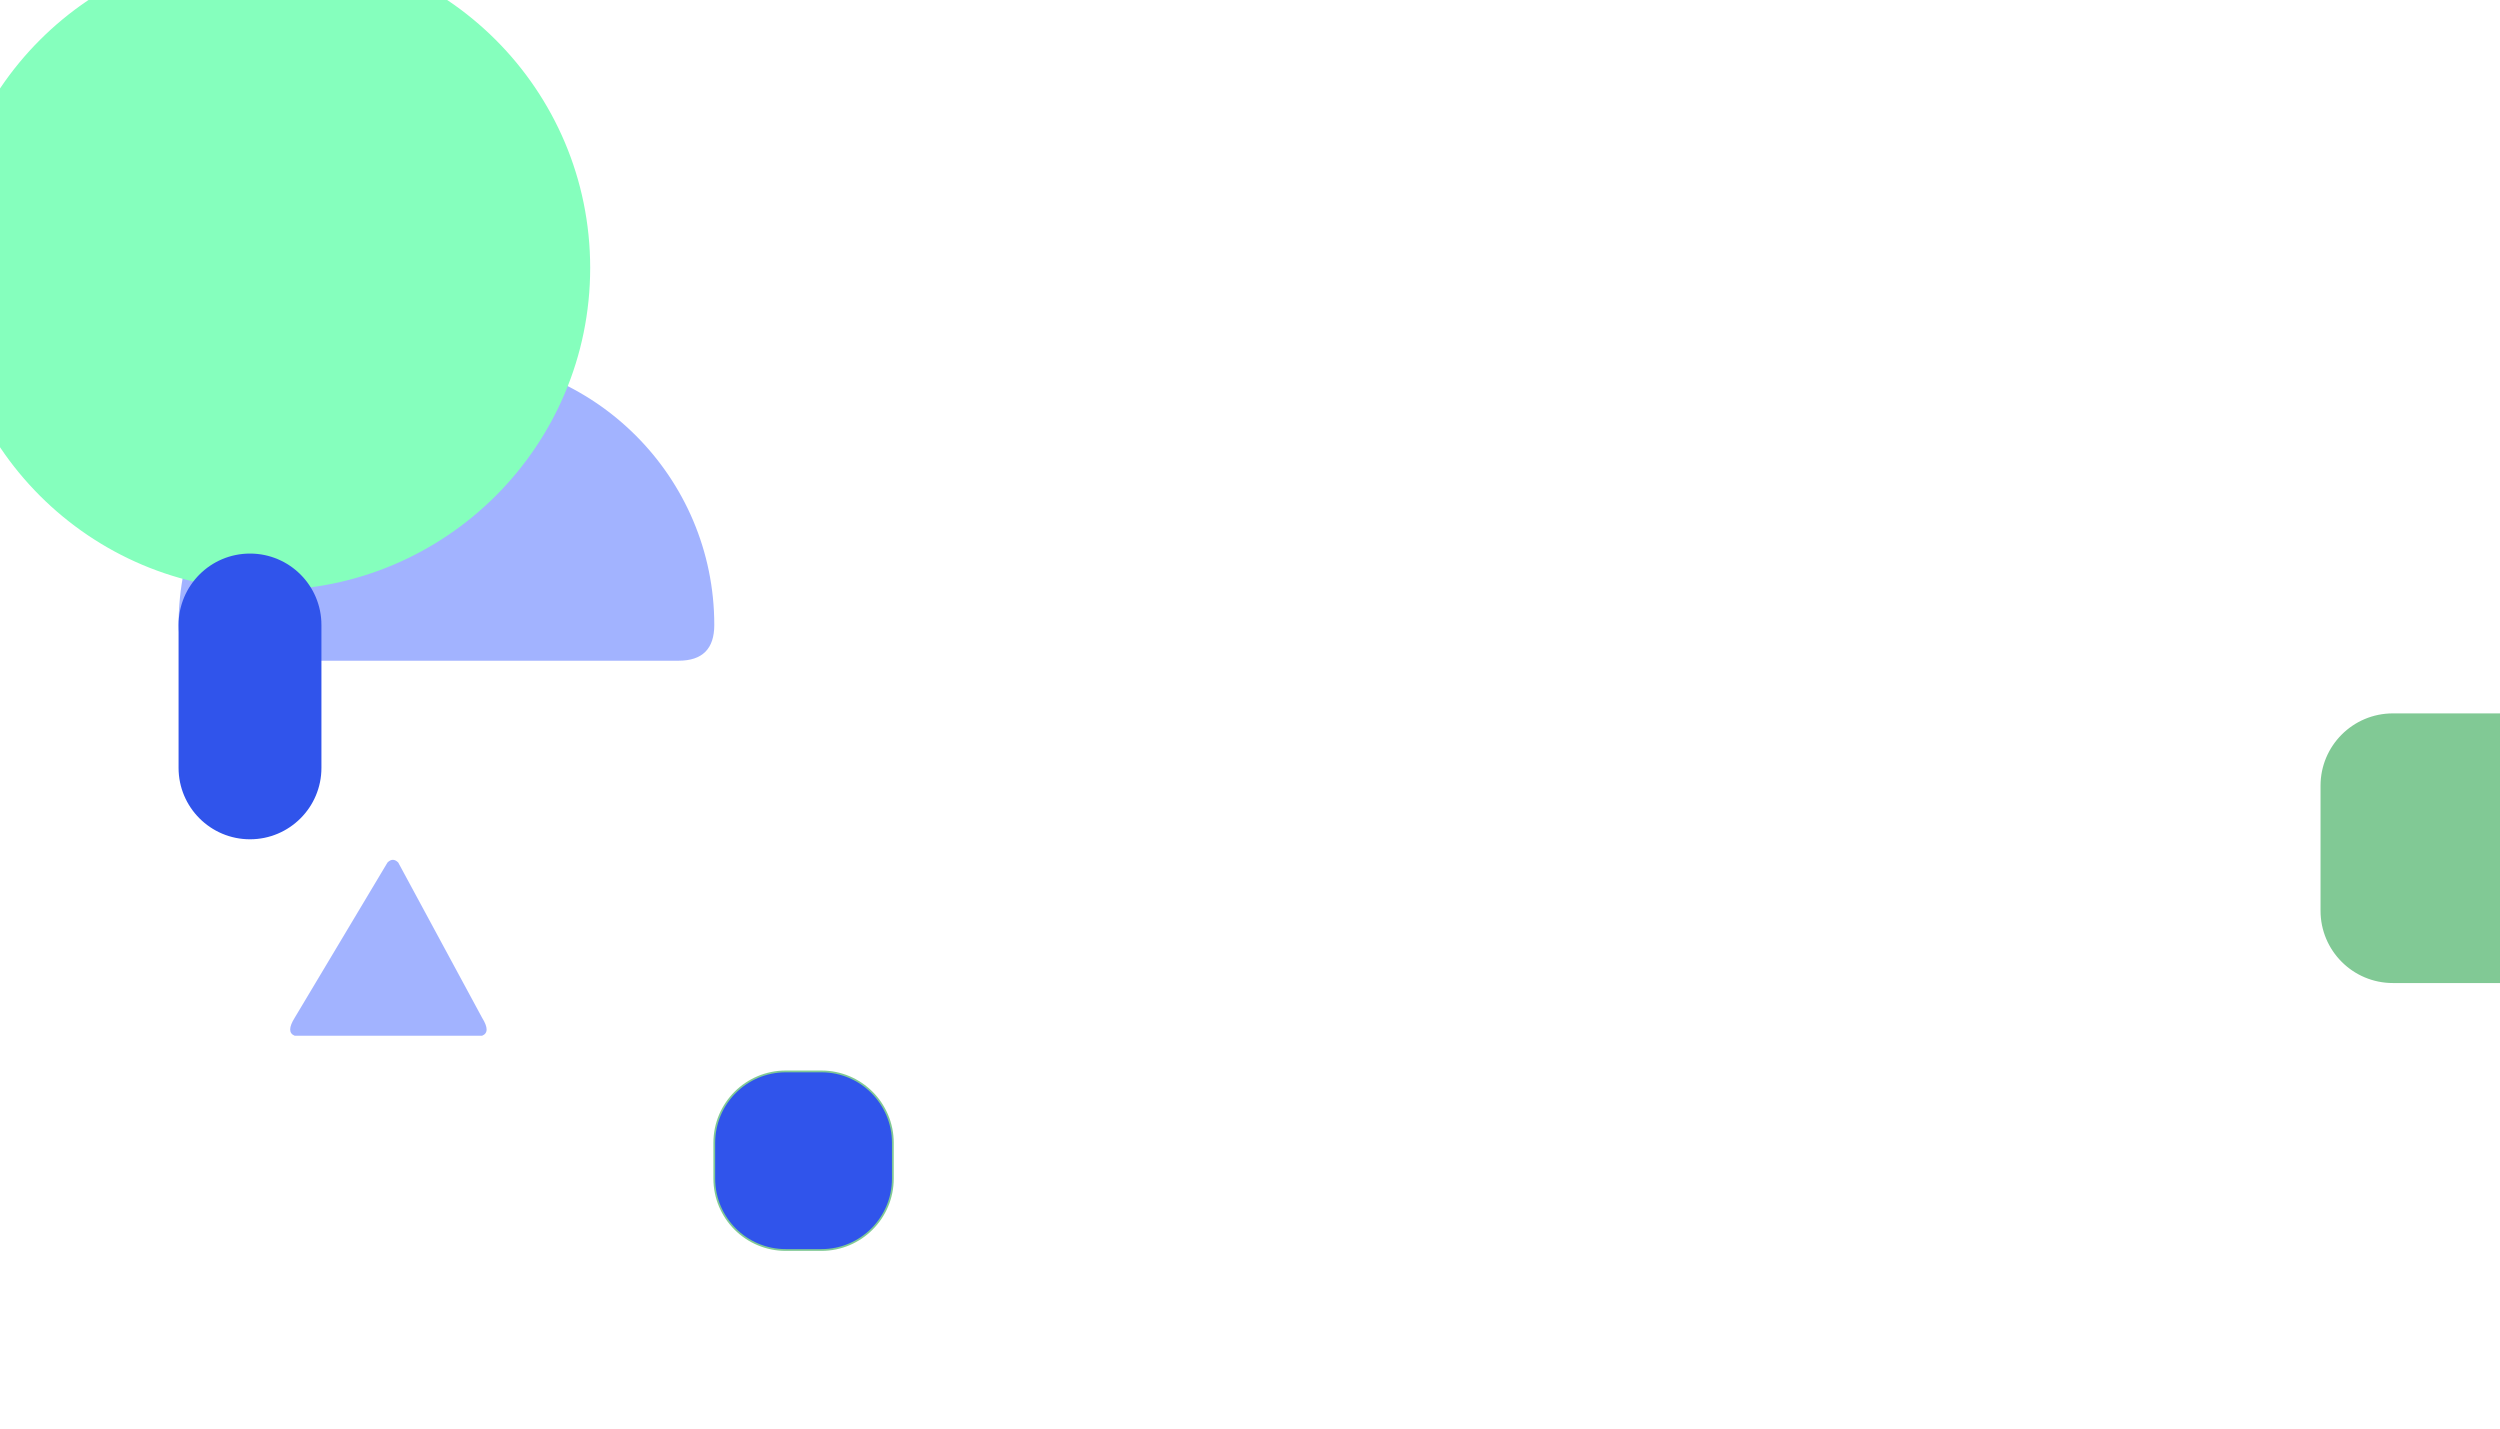
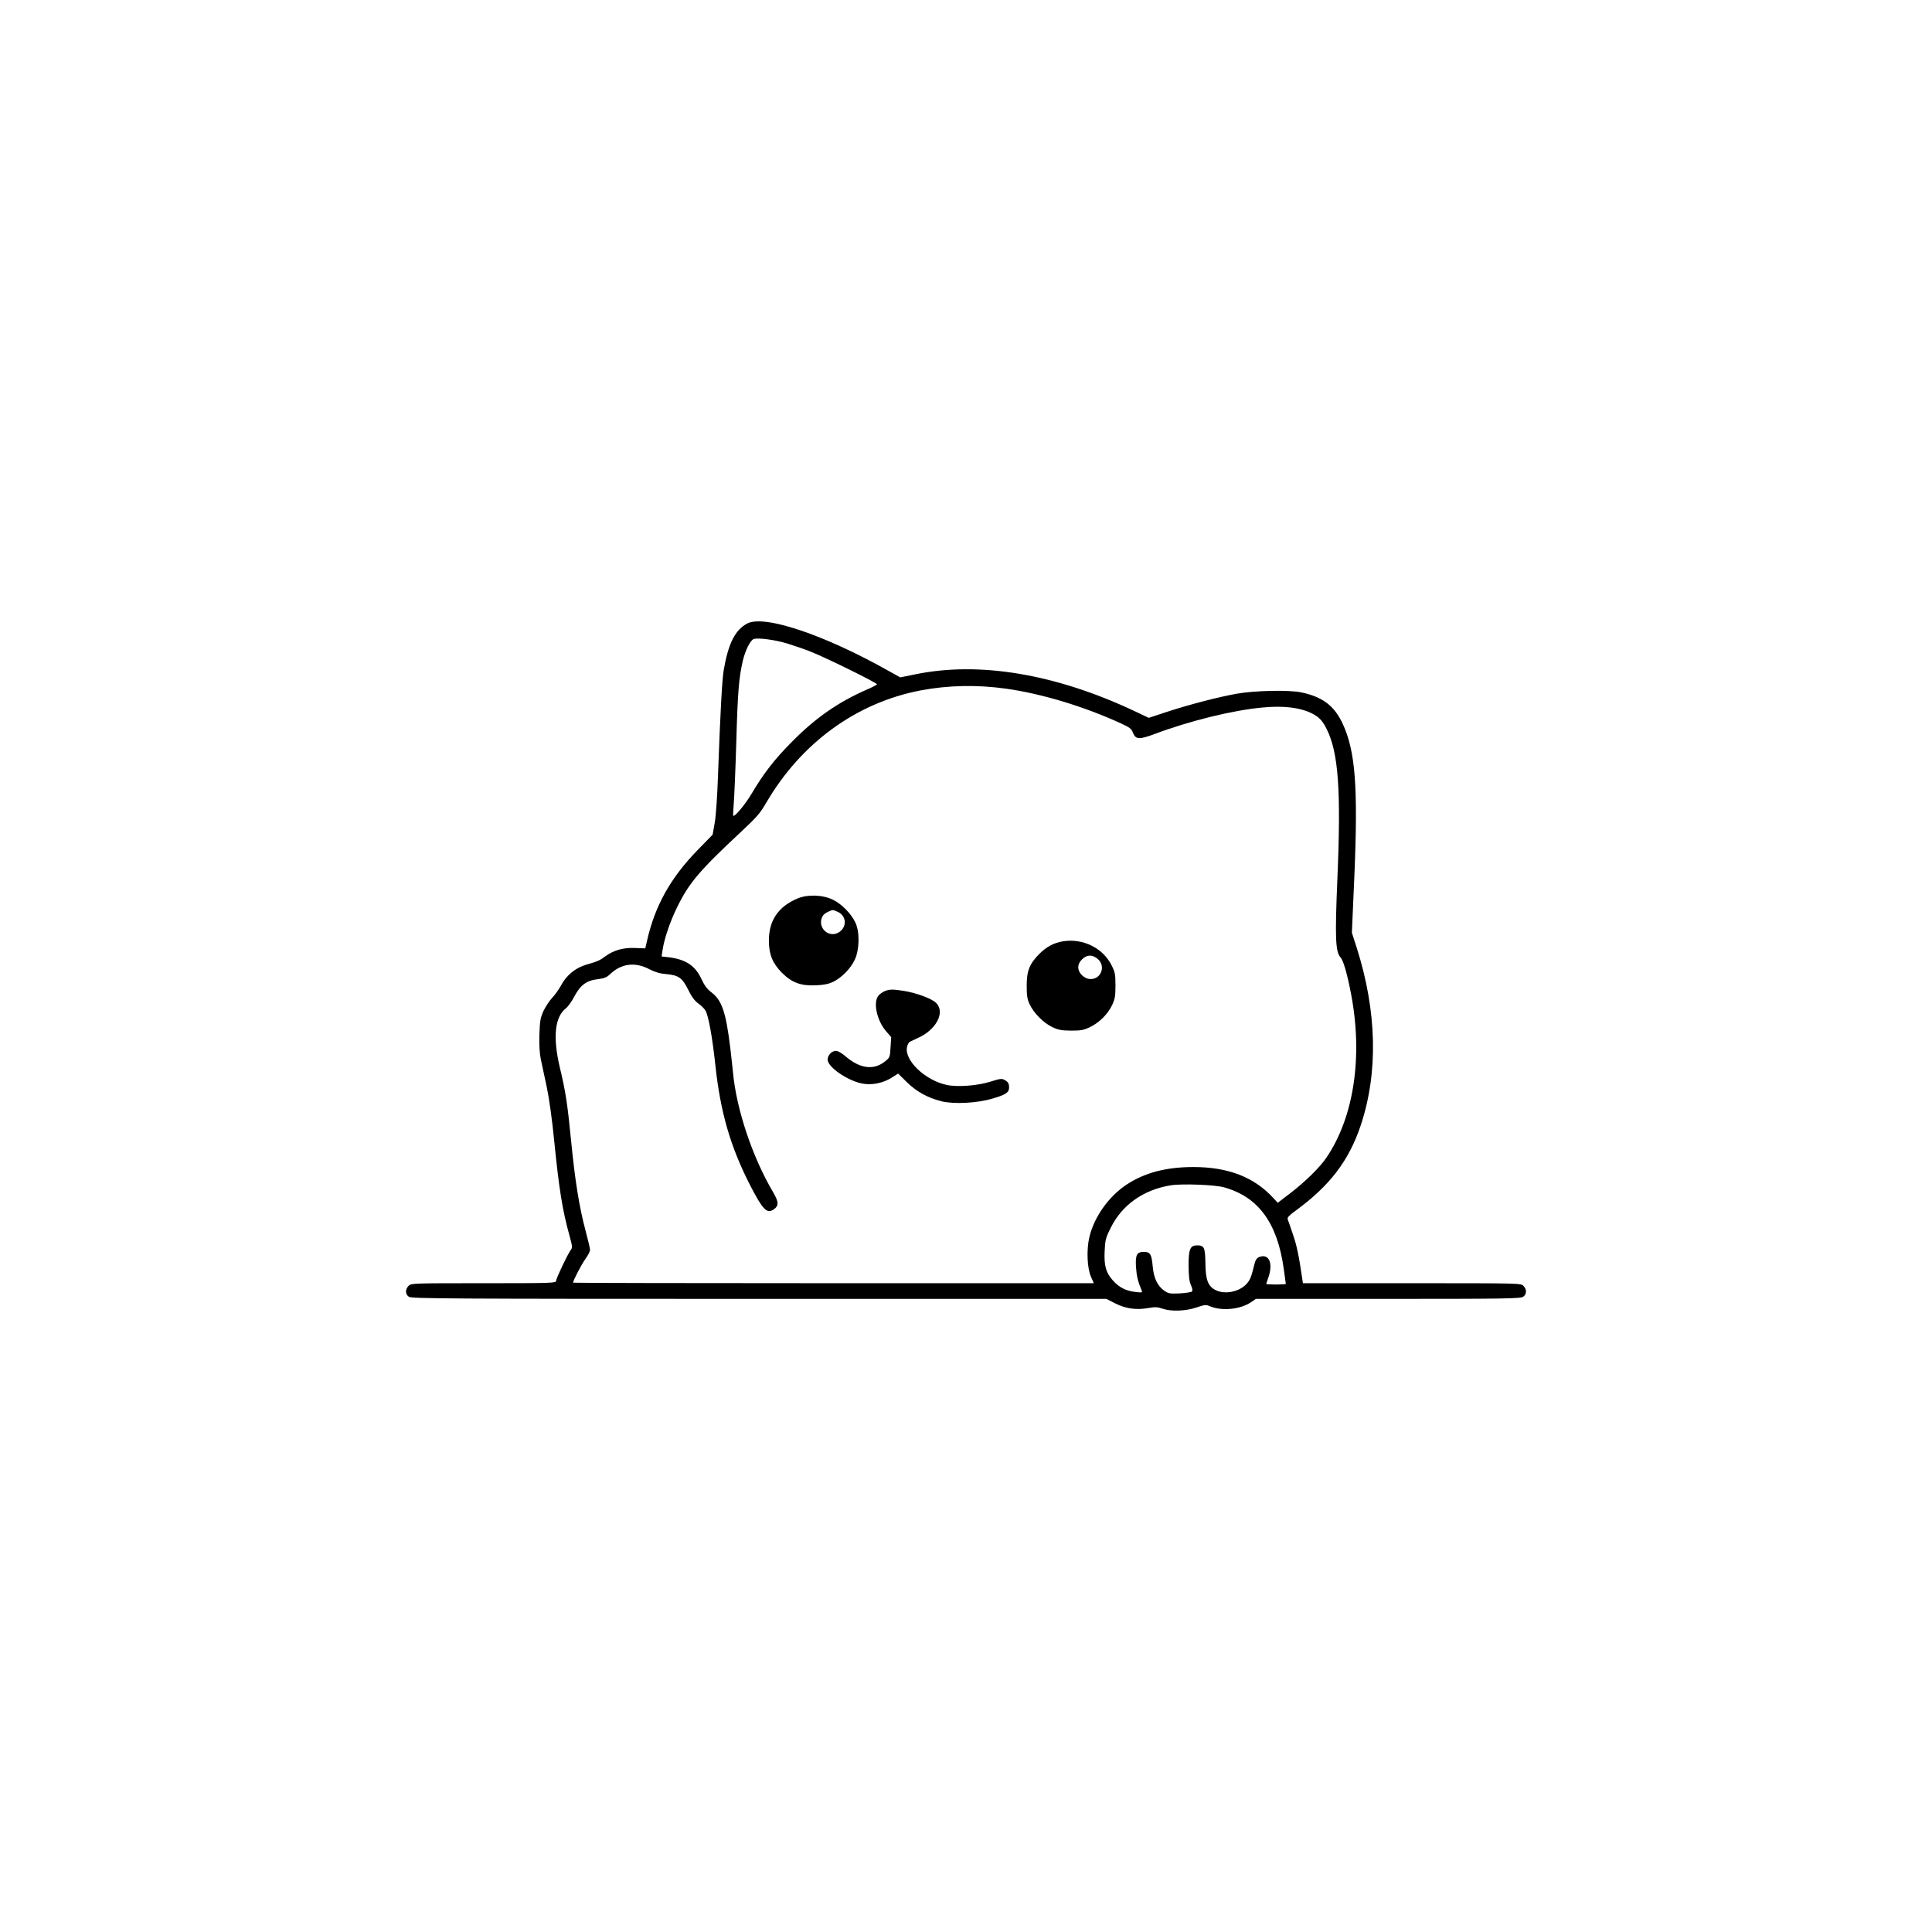
- <svg xmlns="http://www.w3.org/2000/svg" version="1.1" baseProfile="full" width="100%" height="100%" viewBox="0 0 1400 800">
-   <rect x="1300" y="400" rx="40" ry="40" width="150" height="150" stroke="rgb(129, 201, 149)" fill="rgb(129, 201, 149)">
-     <animateTransform attributeType="XML" attributeName="transform" begin="0s" dur="35s" type="rotate" from="0 1450 550" to="360 1450 550" repeatCount="indefinite" />
-   </rect>
-   <path d="M 100 350 A 150 150 0 1 1 400 350 Q400 370 380 370 L 250 370 L 120 370 Q100 370 100 350" fill="#a2b3ff">
-     <animateMotion path="M 800 -200 L 800 -300 L 800 -200" dur="20s" begin="0s" repeatCount="indefinite" />
-     <animateTransform attributeType="XML" attributeName="transform" begin="0s" dur="30s" type="rotate" values="0 210 530 ; -30 210 530 ; 0 210 530" keyTimes="0 ; 0.5 ; 1" repeatCount="indefinite" />
-   </path>
-   <circle cx="150" cy="150" r="180" stroke="#85FFBD" fill="#85FFBD">
-     <animateMotion path="M 0 0 L 40 20 Z" dur="5s" repeatCount="indefinite" />
-   </circle>
-   <path d="M 165 580 L 270 580 Q275 578 270 570 L 223 483 Q220 480 217 483 L 165 570 Q160 578 165 580" fill="#a2b3ff">
-     <animateTransform attributeType="XML" attributeName="transform" begin="0s" dur="35s" type="rotate" from="0 210 530" to="360 210 530" repeatCount="indefinite" />
-   </path>
-   <path d="M 100 350 A 40 40 0 1 1 180 350 L 180 430 A 40 40 0 1 1 100 430 Z" fill="#3054EB">
-     <animateMotion path="M 140 390 L 180 360 L 140 390" dur="20s" begin="0s" repeatCount="indefinite" />
-     <animateTransform attributeType="XML" attributeName="transform" begin="0s" dur="30s" type="rotate" values="0 140 390; -60 140 390; 0 140 390" keyTimes="0 ; 0.5 ; 1" repeatCount="indefinite" />
-   </path>
-   <rect x="400" y="600" rx="40" ry="40" width="100" height="100" stroke="rgb(129, 201, 149)" fill="#3054EB">
-     <animateTransform attributeType="XML" attributeName="transform" begin="0s" dur="35s" type="rotate" from="-30 550 750" to="330 550 750" repeatCount="indefinite" />
-   </rect>
+ <svg xmlns="http://www.w3.org/2000/svg" version="1.0" width="1480pt" height="1480pt" viewBox="0 0 1480 1480" preserveAspectRatio="xMidYMid meet">
+   <g transform="translate(0,1480) scale(0.1,-0.1)" fill="#000000" stroke="none">
+     <path d="M5725 10024 c-93 -48 -146 -153 -181 -357 -13 -82 -25 -300 -44 -812 -5 -153 -16 -309 -25 -359 l-16 -90 -117 -120 c-207 -213 -325 -426 -385 -691 l-14 -60 -79 3 c-87 4 -163 -17 -226 -63 -44 -33 -61 -40 -144 -64 -86 -25 -155 -81 -198 -163 -16 -29 -46 -71 -67 -93 -21 -22 -50 -67 -66 -100 -24 -53 -27 -75 -31 -180 -2 -81 1 -143 11 -190 8 -38 29 -135 46 -215 18 -86 41 -251 56 -405 38 -378 63 -535 119 -736 21 -76 22 -88 8 -105 -23 -30 -112 -217 -112 -236 0 -17 -33 -18 -555 -18 -542 0 -555 0 -575 -20 -27 -27 -26 -65 2 -84 20 -14 291 -16 2683 -16 l2660 0 67 -34 c80 -41 165 -53 255 -36 52 9 71 8 108 -5 68 -23 177 -19 260 9 65 22 73 23 105 9 91 -38 232 -24 314 32 l37 25 1012 0 c900 0 1015 2 1035 16 28 19 29 57 2 84 -20 20 -33 20 -855 20 l-834 0 -5 33 c-25 175 -44 264 -73 345 -18 54 -36 104 -39 113 -4 12 14 31 63 66 261 191 407 383 497 653 135 405 124 873 -31 1360 l-37 115 19 433 c29 685 8 957 -89 1167 -64 138 -154 207 -318 241 -91 20 -359 14 -493 -10 -141 -25 -363 -83 -526 -136 l-149 -49 -112 53 c-602 283 -1184 381 -1673 281 l-119 -24 -86 48 c-493 278 -954 433 -1085 365z m310 -155 c55 -17 134 -44 175 -61 111 -43 511 -240 508 -250 -2 -5 -38 -24 -81 -42 -216 -95 -390 -215 -572 -400 -132 -133 -214 -238 -311 -402 -48 -80 -128 -175 -137 -163 -2 2 0 45 4 94 4 50 13 257 19 460 11 394 20 501 50 632 19 80 56 155 82 167 30 13 168 -5 263 -35z m1675 -345 c274 -39 598 -137 880 -267 61 -28 77 -40 87 -65 21 -58 48 -60 170 -14 266 100 596 181 823 202 162 16 289 0 380 -45 55 -28 81 -56 113 -120 90 -180 111 -471 82 -1146 -19 -451 -15 -561 24 -603 22 -24 51 -125 80 -276 93 -482 23 -948 -188 -1258 -51 -76 -165 -187 -280 -275 l-93 -71 -34 37 c-147 160 -346 237 -612 237 -210 0 -375 -44 -514 -136 -136 -91 -246 -246 -283 -401 -23 -97 -17 -239 13 -305 l21 -48 -1995 0 c-1097 0 -1994 2 -1994 4 0 16 64 140 94 181 20 27 36 59 36 70 0 11 -16 79 -35 150 -47 175 -80 379 -110 685 -28 286 -42 378 -87 565 -54 230 -38 384 46 450 17 13 47 55 66 92 46 87 93 122 179 132 49 6 68 13 94 38 86 82 191 96 300 39 47 -24 82 -34 130 -38 95 -8 124 -29 169 -120 27 -55 49 -84 77 -105 22 -15 46 -39 55 -54 23 -39 53 -203 76 -419 39 -362 115 -623 266 -919 97 -188 128 -220 179 -187 42 28 42 58 -3 134 -158 267 -281 635 -307 917 -4 39 -13 124 -21 190 -33 270 -64 363 -144 423 -33 25 -54 53 -76 101 -48 104 -121 152 -252 168 l-54 6 7 46 c13 89 57 218 110 327 92 189 169 281 495 585 116 108 143 139 190 220 267 458 691 766 1182 860 211 40 432 45 658 13z m1665 -3819 c264 -73 410 -272 459 -624 9 -61 16 -114 16 -116 0 -3 -34 -5 -75 -5 -41 0 -75 2 -75 4 0 2 7 23 15 46 40 112 7 189 -68 161 -19 -8 -29 -21 -37 -53 -24 -98 -32 -119 -57 -149 -54 -64 -169 -89 -242 -51 -57 29 -76 78 -77 206 -2 120 -9 136 -64 136 -53 0 -65 -30 -65 -154 1 -83 5 -121 18 -150 12 -26 14 -43 7 -50 -5 -5 -47 -11 -92 -14 -75 -3 -86 -2 -118 20 -53 36 -82 97 -90 189 -8 90 -19 109 -66 109 -55 0 -67 -21 -62 -114 5 -72 14 -110 43 -180 8 -18 5 -19 -47 -13 -69 7 -124 34 -170 85 -56 61 -71 115 -66 226 4 87 7 101 47 181 86 175 252 292 460 325 86 14 336 4 406 -15z" />
+     <path d="M6109 7917 c-147 -62 -219 -168 -219 -322 0 -106 28 -174 99 -246 77 -77 145 -102 261 -97 63 3 97 10 133 27 66 33 133 101 165 169 36 77 39 211 5 284 -30 66 -105 143 -171 175 -79 39 -195 43 -273 10z m306 -101 c73 -31 76 -124 4 -162 -79 -40 -161 48 -118 127 6 12 25 27 42 34 40 18 32 17 72 1z" />
+     <path d="M8142 7589 c-70 -12 -125 -41 -181 -97 -74 -75 -96 -129 -96 -242 0 -77 4 -104 22 -142 30 -67 106 -143 172 -175 48 -23 69 -27 146 -28 78 0 97 4 145 27 72 35 136 99 169 168 22 47 26 68 26 150 0 84 -3 102 -28 152 -66 135 -220 212 -375 187z m267 -135 c63 -53 28 -154 -54 -154 -48 0 -95 45 -95 90 0 22 9 41 29 61 37 37 79 38 120 3z" />
+     <path d="M6774 7206 c-17 -8 -39 -24 -48 -37 -38 -55 -6 -192 63 -270 l38 -44 -5 -78 c-4 -74 -6 -79 -40 -106 -87 -72 -194 -59 -307 39 -27 23 -57 40 -71 40 -32 0 -64 -33 -64 -67 0 -56 148 -159 262 -183 75 -15 160 2 228 44 l50 32 68 -67 c74 -72 157 -118 263 -145 95 -24 275 -15 394 21 100 29 125 46 125 84 0 32 -8 44 -38 60 -18 10 -36 7 -105 -15 -97 -31 -254 -43 -335 -25 -165 35 -325 188 -304 290 4 19 14 37 22 41 8 4 35 16 60 28 142 62 213 198 141 269 -32 33 -153 78 -251 93 -84 13 -108 12 -146 -4z" />
+   </g>
</svg>
